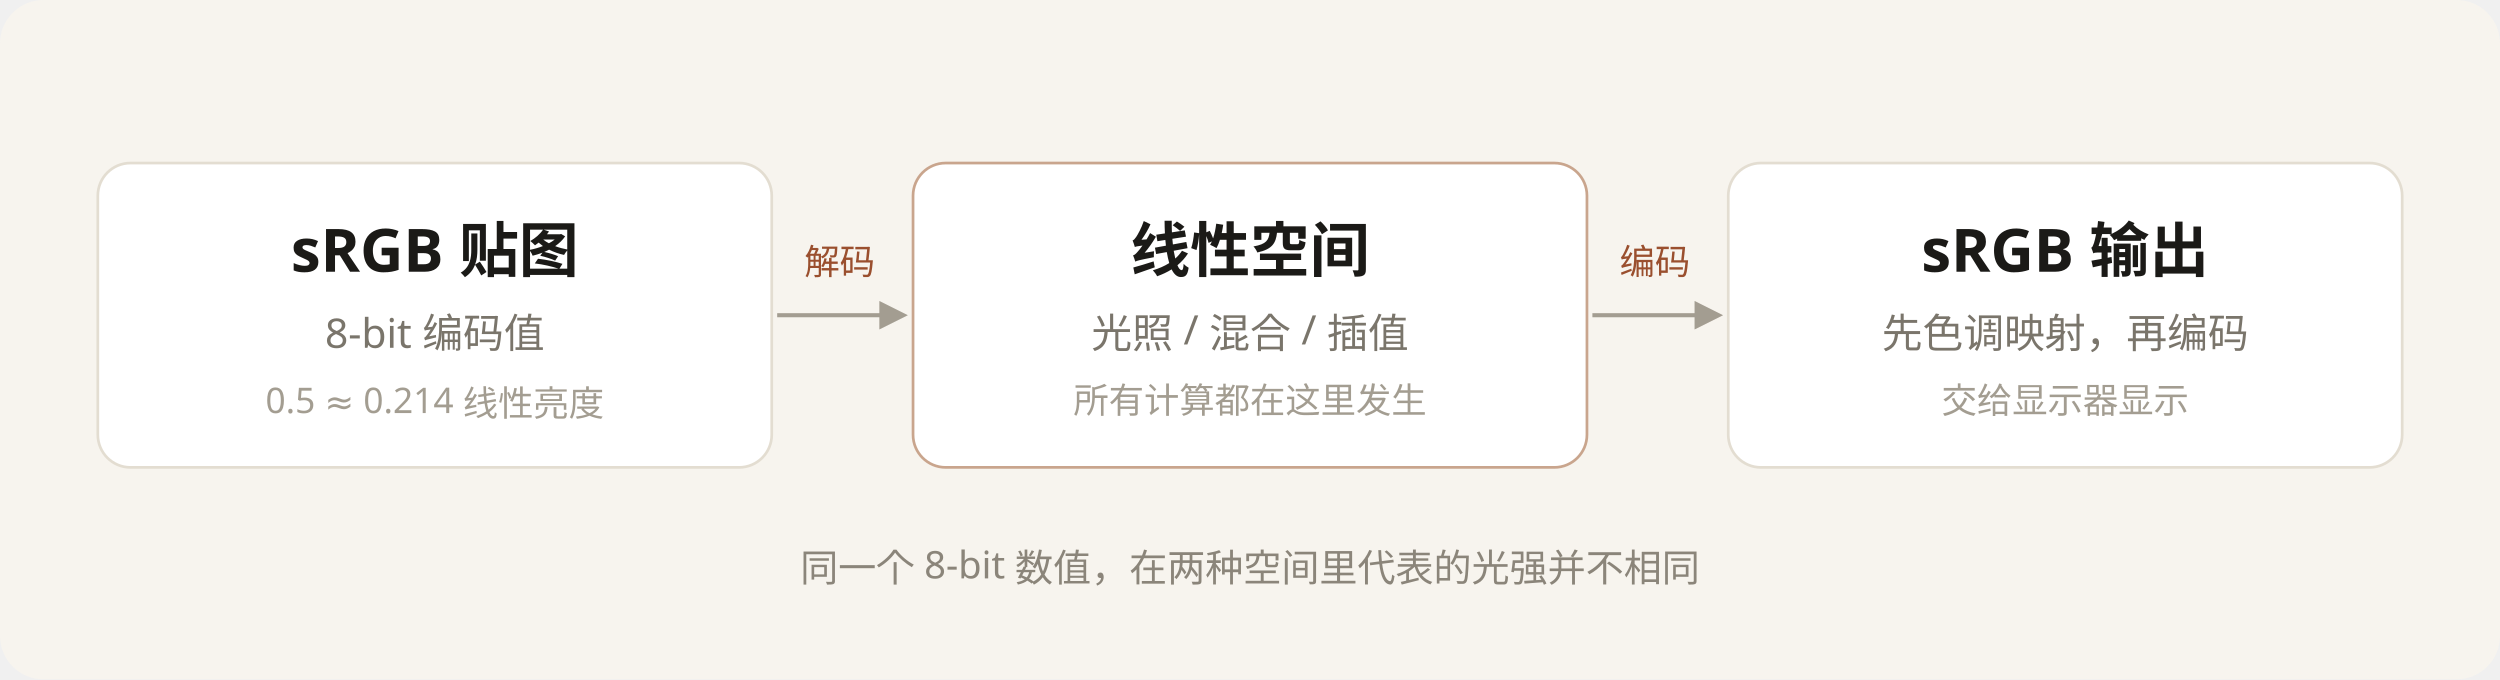
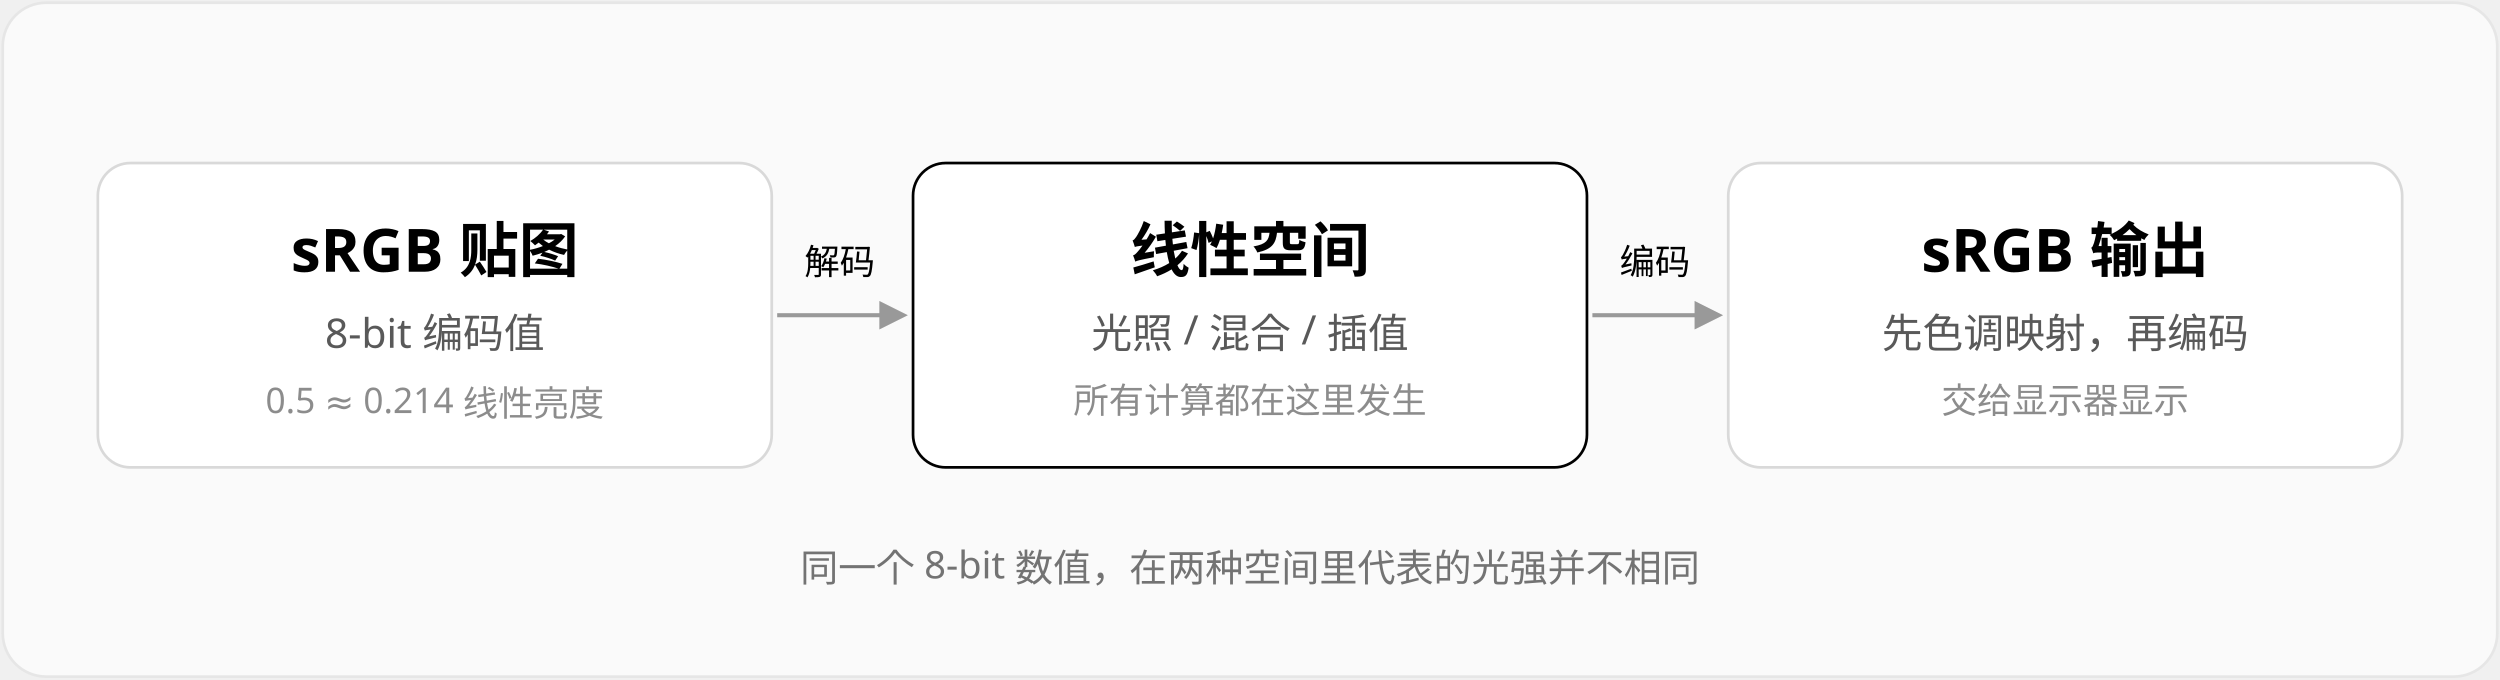
<svg xmlns="http://www.w3.org/2000/svg" viewBox="0 0 920 250" role="img" aria-label="线性工作流示意图：sRGB 贴图解码为线性值，在线性空间计算，最后编码回 sRGB 输出">
+   <style>
+     .canvas { fill: #fafafa; stroke: #e6e6e6; }
+     .box { fill: #ffffff; stroke: #d9d9d9; }
+     .box-strong { fill: #ffffff; stroke: #000000; }
+     .title { fill: #000000; }
+     .sub { fill: #595959; }
+     .tiny { fill: #8c8c8c; }
+     .arrow { stroke: #999999; }
+     .arrowhead { fill: #999999; }
+     .accent-label { fill: #000000; }
+     .footnote { fill: #737373; }
+ 
+     @media (prefers-color-scheme: dark) {
+       .canvas { fill: #050505; stroke: #262626; }
+       .box { fill: #0a0a0a; stroke: #333333; }
+       .box-strong { fill: #0a0a0a; stroke: #ffffff; }
+       .title { fill: #ffffff; }
+       .sub { fill: #b3b3b3; }
+       .tiny { fill: #8f8f8f; }
+       .arrow { stroke: #666666; }
+       .arrowhead { fill: #666666; }
+       .accent-label { fill: #ffffff; }
+       .footnote { fill: #8f8f8f; }
+     }
+   </style>
  <defs>
    <marker id="arrow" viewBox="0 0 10 10" refX="8" refY="5" markerWidth="7" markerHeight="7" orient="auto-start-reverse">
-       <path d="M0 0 L10 5 L0 10 z" fill="#a39d91" />
+       <path d="M0 0 L10 5 L0 10 z" class="arrowhead" />
    </marker>
  </defs>
-   <rect width="920" height="250" rx="16" fill="#f7f4ee" />
+   <rect x="1" y="1" width="918" height="248" rx="16" class="canvas" />
  <g font-family="'Segoe UI', 'PingFang SC', 'Microsoft YaHei', sans-serif">
-     <rect x="36" y="60" width="248" height="112" rx="12" fill="#ffffff" stroke="#e3ddd1" />
-     <text x="160" y="100" text-anchor="middle" font-size="22" font-weight="600" fill="#1b1a17">sRGB 贴图</text>
-     <text x="160" y="128" text-anchor="middle" font-size="15" fill="#7a756b">8-bit 编码值</text>
-     <text x="160" y="152" text-anchor="middle" font-size="13" fill="#a39d91">0.5 ≈ 0.214 线性亮度</text>
-     <rect x="336" y="60" width="248" height="112" rx="12" fill="#ffffff" stroke="#c9a58d" />
-     <text x="460" y="100" text-anchor="middle" font-size="22" font-weight="600" fill="#1b1a17">线性空间</text>
-     <text x="460" y="128" text-anchor="middle" font-size="15" fill="#7a756b">光照 / 混合 / 插值</text>
-     <text x="460" y="152" text-anchor="middle" font-size="13" fill="#a39d91">所有计算都在这里发生</text>
-     <rect x="636" y="60" width="248" height="112" rx="12" fill="#ffffff" stroke="#e3ddd1" />
-     <text x="760" y="100" text-anchor="middle" font-size="22" font-weight="600" fill="#1b1a17">sRGB 输出</text>
-     <text x="760" y="128" text-anchor="middle" font-size="15" fill="#7a756b">先色调映射，再编码</text>
-     <text x="760" y="152" text-anchor="middle" font-size="13" fill="#a39d91">交给显示器显示</text>
-     <line x1="286" y1="116" x2="332" y2="116" stroke="#a39d91" stroke-width="1.5" marker-end="url(#arrow)" />
-     <text x="309" y="101" text-anchor="middle" font-size="13" fill="#9a4f2e">解码</text>
-     <line x1="586" y1="116" x2="632" y2="116" stroke="#a39d91" stroke-width="1.5" marker-end="url(#arrow)" />
-     <text x="609" y="101" text-anchor="middle" font-size="13" fill="#9a4f2e">编码</text>
-     <text x="460" y="214" text-anchor="middle" font-size="14" fill="#8b857a">
+     <rect x="36" y="60" width="248" height="112" rx="12" class="box" />
+     <text x="160" y="100" text-anchor="middle" font-size="22" font-weight="600" class="title">sRGB 贴图</text>
+     <text x="160" y="128" text-anchor="middle" font-size="15" class="sub">8-bit 编码值</text>
+     <text x="160" y="152" text-anchor="middle" font-size="13" class="tiny">0.5 ≈ 0.214 线性亮度</text>
+     <rect x="336" y="60" width="248" height="112" rx="12" class="box-strong" />
+     <text x="460" y="100" text-anchor="middle" font-size="22" font-weight="600" class="title">线性空间</text>
+     <text x="460" y="128" text-anchor="middle" font-size="15" class="sub">光照 / 混合 / 插值</text>
+     <text x="460" y="152" text-anchor="middle" font-size="13" class="tiny">所有计算都在这里发生</text>
+     <rect x="636" y="60" width="248" height="112" rx="12" class="box" />
+     <text x="760" y="100" text-anchor="middle" font-size="22" font-weight="600" class="title">sRGB 输出</text>
+     <text x="760" y="128" text-anchor="middle" font-size="15" class="sub">先色调映射，再编码</text>
+     <text x="760" y="152" text-anchor="middle" font-size="13" class="tiny">交给显示器显示</text>
+     <line x1="286" y1="116" x2="332" y2="116" stroke-width="1.5" marker-end="url(#arrow)" class="arrow" />
+     <text x="309" y="101" text-anchor="middle" font-size="13" class="accent-label">解码</text>
+     <line x1="586" y1="116" x2="632" y2="116" stroke-width="1.5" marker-end="url(#arrow)" class="arrow" />
+     <text x="609" y="101" text-anchor="middle" font-size="13" class="accent-label">编码</text>
+     <text x="460" y="214" text-anchor="middle" font-size="14" class="footnote">
      同一个 8-bit 数值，在两种空间里代表的光强并不相同
    </text>
  </g>
</svg>
